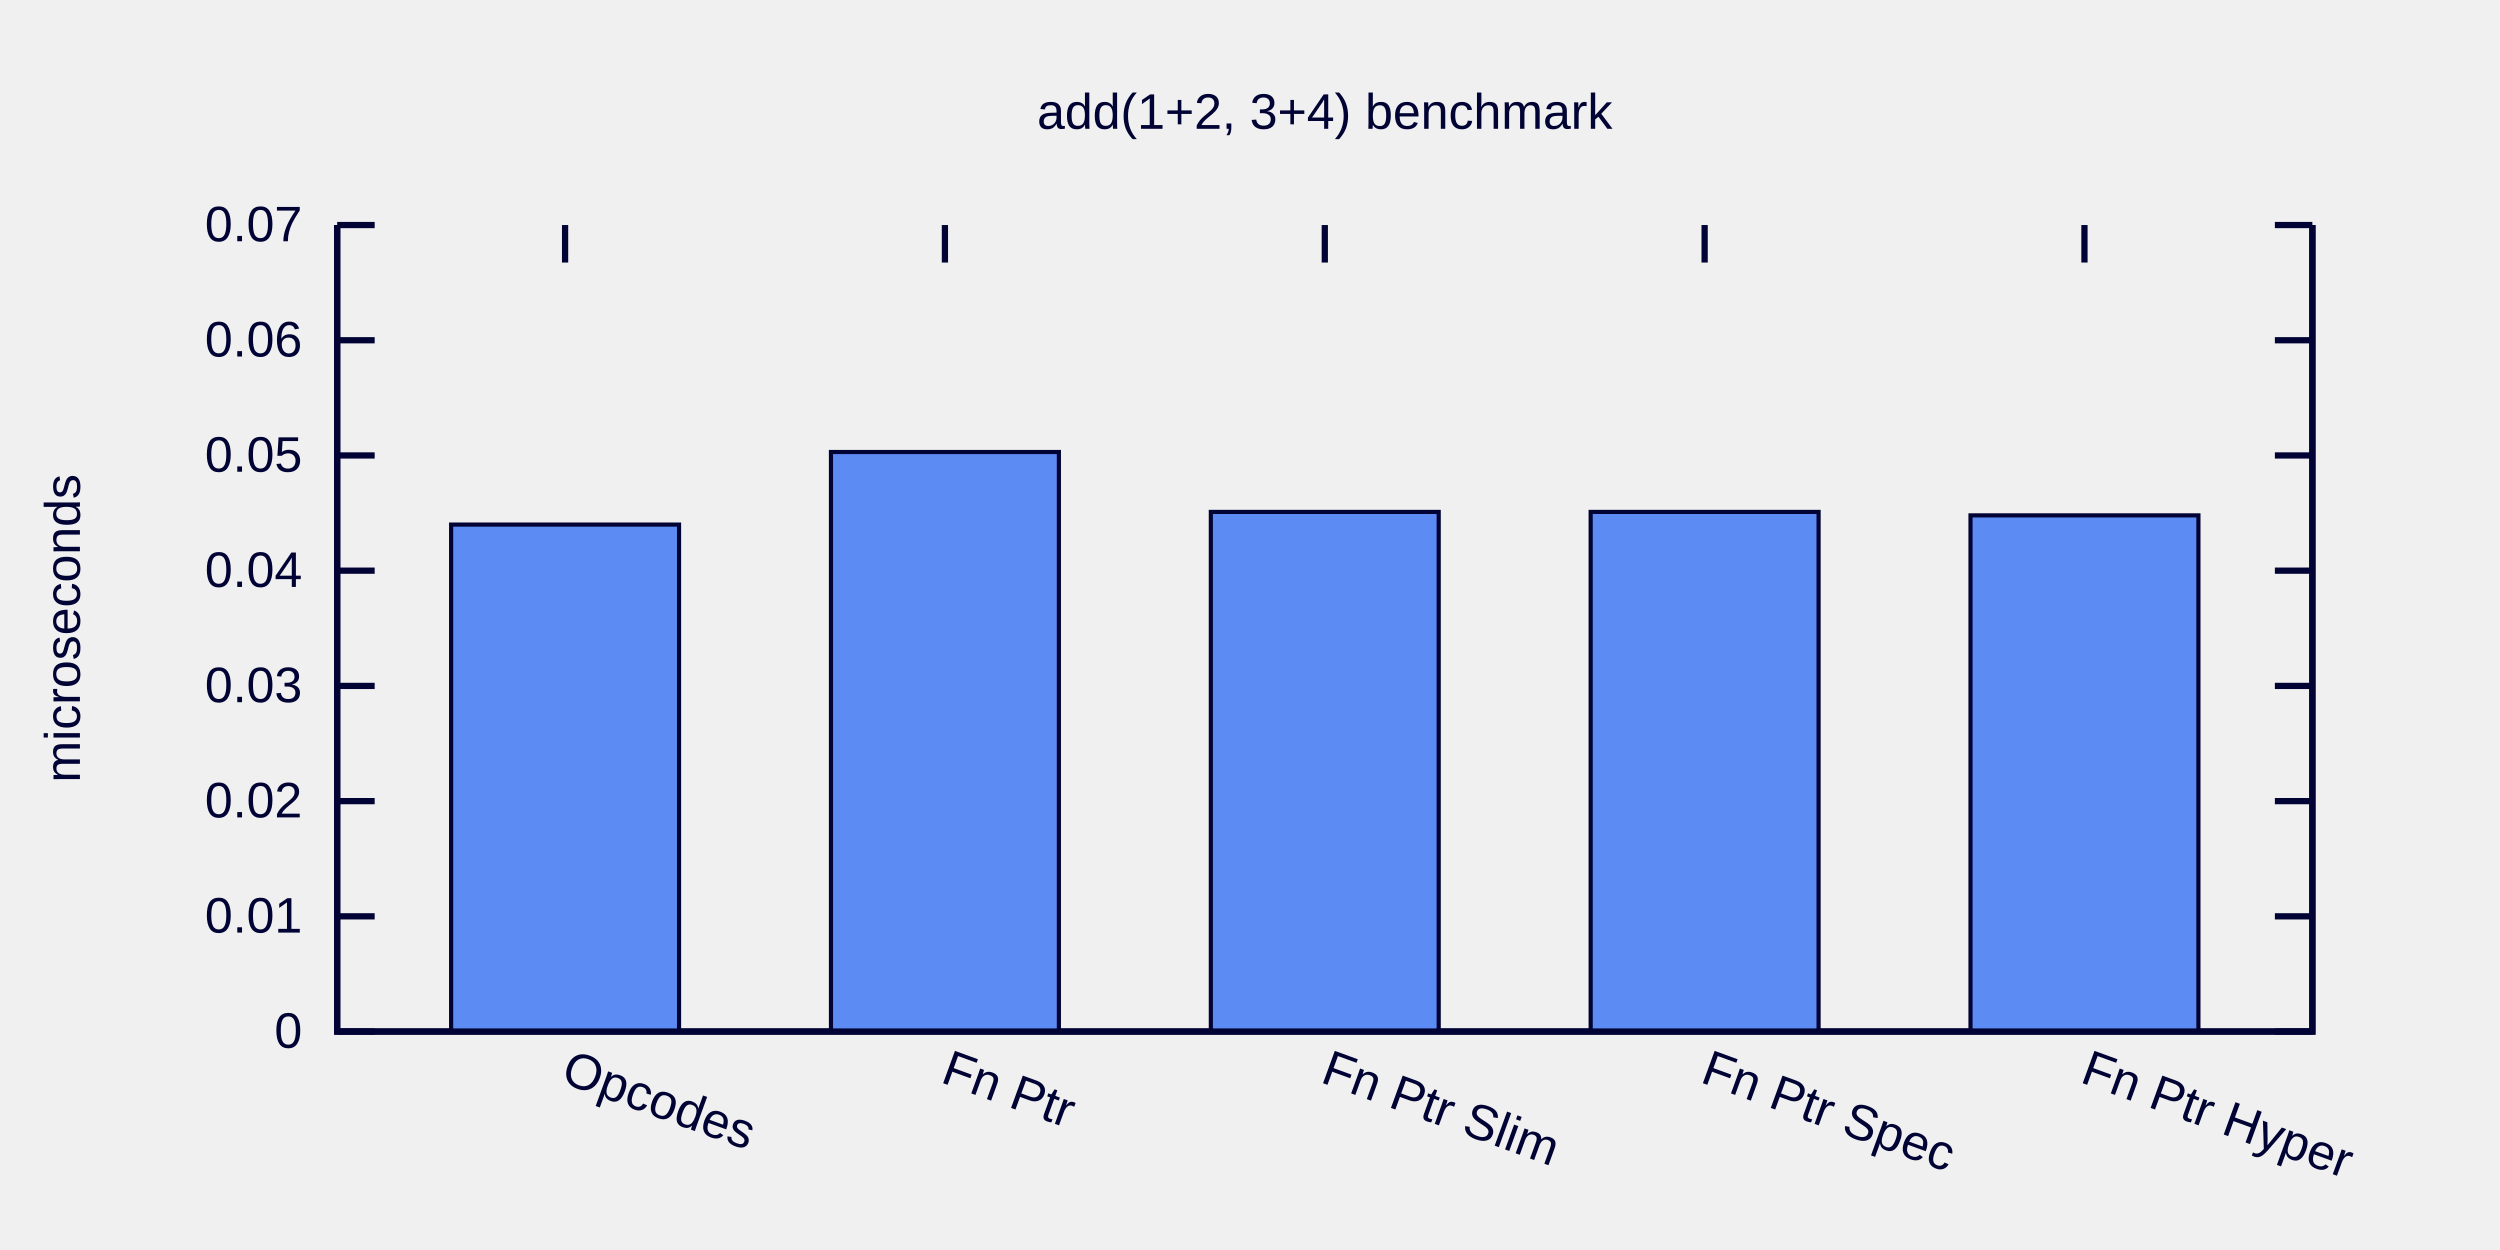
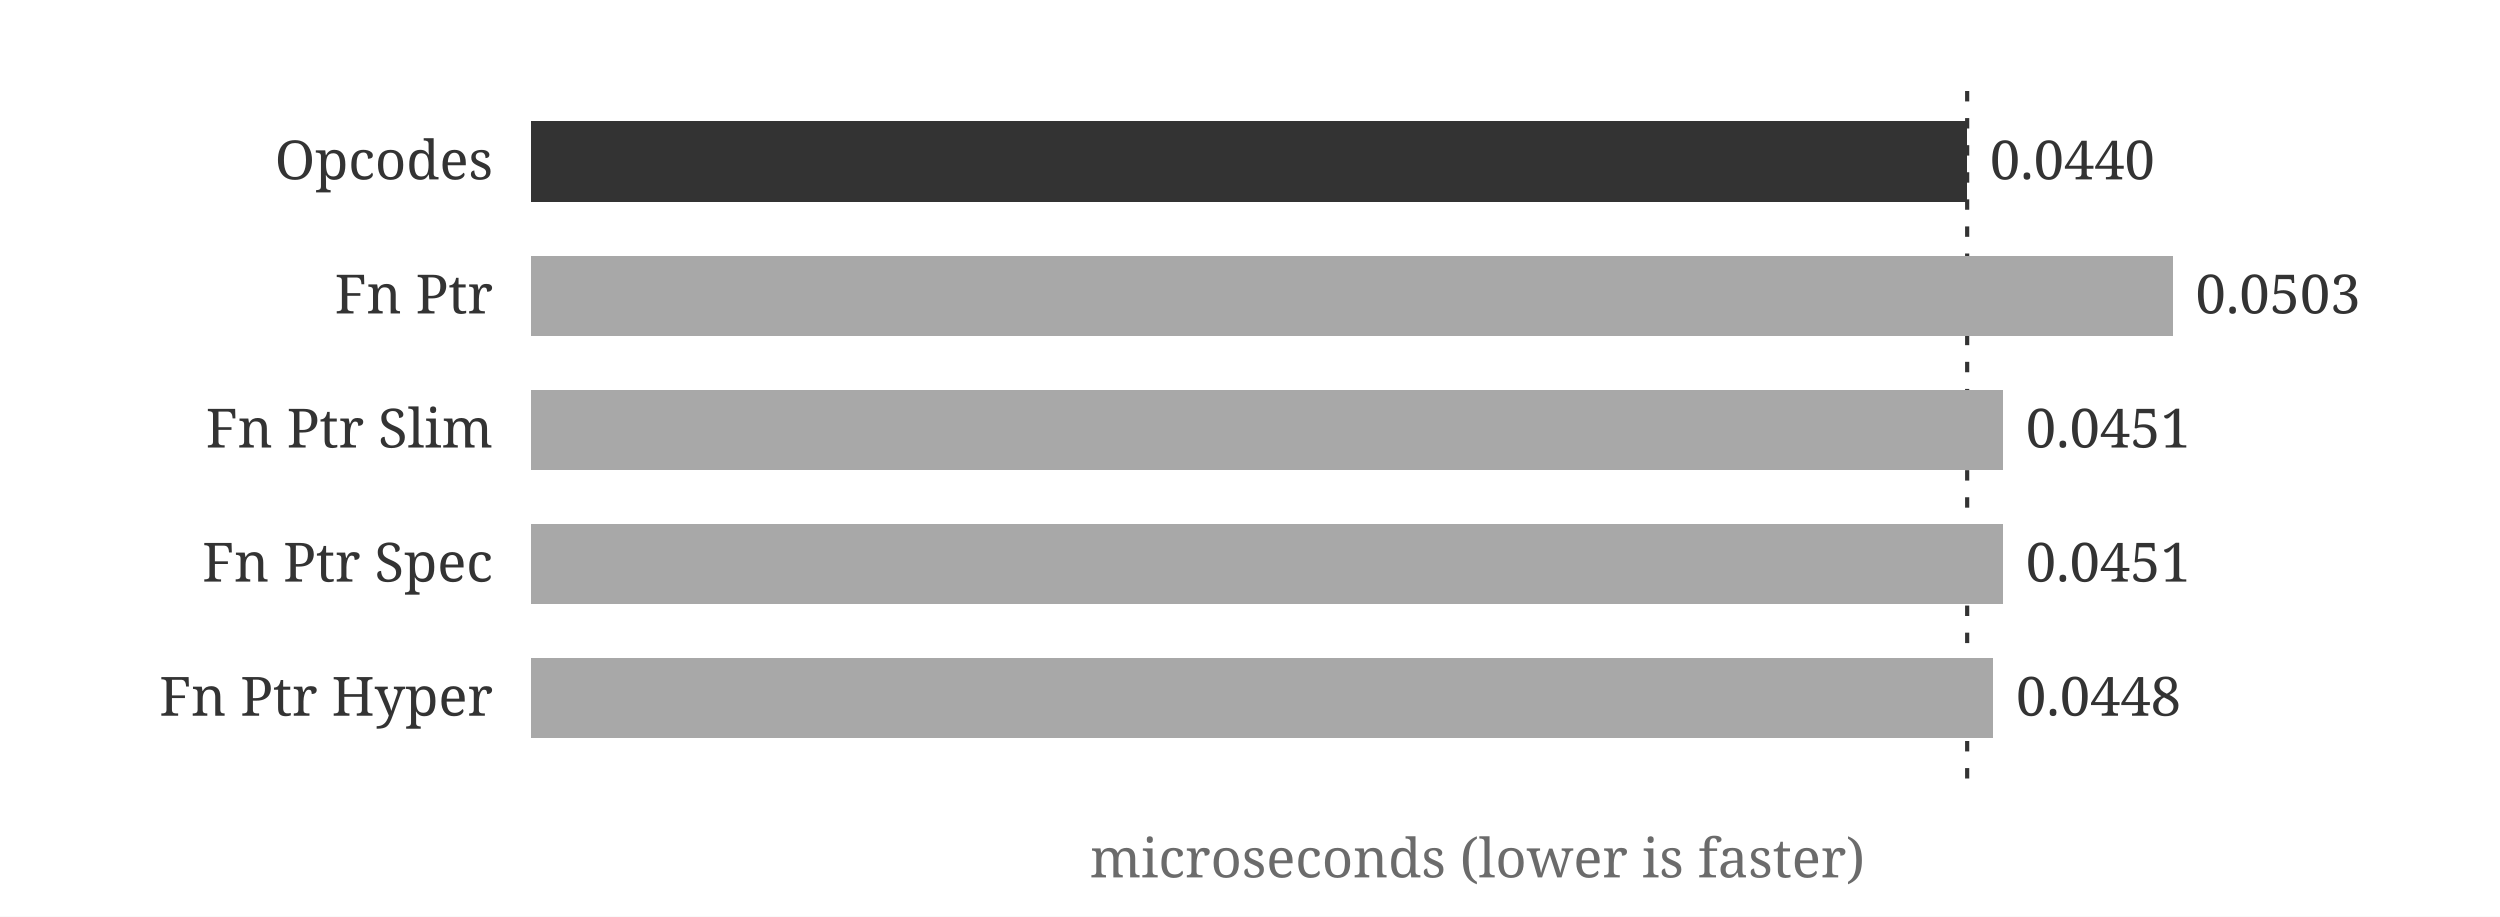
- <svg xmlns="http://www.w3.org/2000/svg" xmlns:xlink="http://www.w3.org/1999/xlink" width="600" height="300" viewBox="0 0 600 300">
+ <svg xmlns="http://www.w3.org/2000/svg" xmlns:xlink="http://www.w3.org/1999/xlink" width="600" height="220" viewBox="0 0 600 220">
  <g id="gnuplot_canvas">
-     <rect x="0" y="0" width="600" height="300" fill="none" />
+     <rect x="0" y="0" width="600" height="220" fill="#ffffff" />
    <defs>
      <circle id="gpDot" r="0.5" stroke-width="0.5" stroke="currentColor" />
-       <path id="gpPt0" stroke-width="0.222" stroke="currentColor" d="M-1,0 h2 M0,-1 v2" />
-       <path id="gpPt1" stroke-width="0.222" stroke="currentColor" d="M-1,-1 L1,1 M1,-1 L-1,1" />
-       <path id="gpPt2" stroke-width="0.222" stroke="currentColor" d="M-1,0 L1,0 M0,-1 L0,1 M-1,-1 L1,1 M-1,1 L1,-1" />
-       <rect id="gpPt3" stroke-width="0.222" stroke="currentColor" x="-1" y="-1" width="2" height="2" />
-       <rect id="gpPt4" stroke-width="0.222" stroke="currentColor" fill="currentColor" x="-1" y="-1" width="2" height="2" />
-       <circle id="gpPt5" stroke-width="0.222" stroke="currentColor" cx="0" cy="0" r="1" />
+       <path id="gpPt0" stroke-width="0.205" stroke="currentColor" d="M-1,0 h2 M0,-1 v2" />
+       <path id="gpPt1" stroke-width="0.205" stroke="currentColor" d="M-1,-1 L1,1 M1,-1 L-1,1" />
+       <path id="gpPt2" stroke-width="0.205" stroke="currentColor" d="M-1,0 L1,0 M0,-1 L0,1 M-1,-1 L1,1 M-1,1 L1,-1" />
+       <rect id="gpPt3" stroke-width="0.205" stroke="currentColor" x="-1" y="-1" width="2" height="2" />
+       <rect id="gpPt4" stroke-width="0.205" stroke="currentColor" fill="currentColor" x="-1" y="-1" width="2" height="2" />
+       <circle id="gpPt5" stroke-width="0.205" stroke="currentColor" cx="0" cy="0" r="1" />
      <use xlink:href="#gpPt5" id="gpPt6" fill="currentColor" stroke="none" />
-       <path id="gpPt7" stroke-width="0.222" stroke="currentColor" d="M0,-1.33 L-1.33,0.67 L1.33,0.67 z" />
+       <path id="gpPt7" stroke-width="0.205" stroke="currentColor" d="M0,-1.33 L-1.33,0.67 L1.33,0.67 z" />
      <use xlink:href="#gpPt7" id="gpPt8" fill="currentColor" stroke="none" />
      <use xlink:href="#gpPt7" id="gpPt9" stroke="currentColor" transform="rotate(180)" />
      <use xlink:href="#gpPt9" id="gpPt10" fill="currentColor" stroke="none" />
      <use xlink:href="#gpPt3" id="gpPt11" stroke="currentColor" transform="rotate(45)" />
      <use xlink:href="#gpPt11" id="gpPt12" fill="currentColor" stroke="none" />
-       <path id="gpPt13" stroke-width="0.222" stroke="currentColor" d="M0,1.330 L1.265,0.411 L0.782,-1.067 L-0.782,-1.076 L-1.265,0.411 z" />
+       <path id="gpPt13" stroke-width="0.205" stroke="currentColor" d="M0,1.330 L1.265,0.411 L0.782,-1.067 L-0.782,-1.076 L-1.265,0.411 z" />
      <use xlink:href="#gpPt13" id="gpPt14" fill="currentColor" stroke="none" />
      <filter id="textbox" filterUnits="objectBoundingBox" x="0" y="0" height="1" width="1">
-         <feFlood flood-color="white" flood-opacity="1" result="bgnd" />
+         <feFlood flood-color="#FFFFFF" flood-opacity="1" result="bgnd" />
        <feComposite in="SourceGraphic" in2="bgnd" operator="atop" />
      </filter>
      <filter id="greybox" filterUnits="objectBoundingBox" x="0" y="0" height="1" width="1">
        <feFlood flood-color="lightgrey" flood-opacity="1" result="grey" />
        <feComposite in="SourceGraphic" in2="grey" operator="atop" />
      </filter>
    </defs>
-     <g fill="none" color="white" stroke="currentColor" stroke-width="1.50" stroke-linecap="butt" stroke-linejoin="miter">
+     <g fill="none" color="#FFFFFF" stroke="currentColor" stroke-width="1.00" stroke-linecap="butt" stroke-linejoin="miter">
</g>
-     <g fill="none" color="black" stroke="currentColor" stroke-width="1.50" stroke-linecap="butt" stroke-linejoin="miter">
-       <path stroke="rgb(  0,   3,  51)" d="M80.92,247.57 L89.92,247.57 M554.97,247.57 L545.97,247.57  " />
-       <g transform="translate(72.53,251.47)" stroke="none" fill="rgb(0,3,51)" font-family="Arial" font-size="12.00" text-anchor="end">
+     <g fill="none" color="black" stroke="currentColor" stroke-width="1.00" stroke-linecap="butt" stroke-linejoin="miter">
+       <path stroke="black" d="M127.40,167.54  " />
+       <g transform="translate(118.30,171.77)" stroke="none" fill="rgb(51,51,51)" font-family="Spectral, Georgia, serif" font-size="13.00" text-anchor="end">
        <text>
-           <tspan font-family="Arial"> 0</tspan>
+           <tspan font-family="Spectral, Georgia, serif">Fn Ptr Hyper</tspan>
        </text>
      </g>
    </g>
-     <g fill="none" color="black" stroke="currentColor" stroke-width="1.50" stroke-linecap="butt" stroke-linejoin="miter">
-       <path stroke="rgb(  0,   3,  51)" d="M80.92,219.92 L89.92,219.92 M554.97,219.92 L545.97,219.92  " />
-       <g transform="translate(72.53,223.82)" stroke="none" fill="rgb(0,3,51)" font-family="Arial" font-size="12.00" text-anchor="end">
+     <g fill="none" color="black" stroke="currentColor" stroke-width="1.00" stroke-linecap="butt" stroke-linejoin="miter">
+       <path stroke="black" d="M127.40,135.36  " />
+       <g transform="translate(118.30,139.59)" stroke="none" fill="rgb(51,51,51)" font-family="Spectral, Georgia, serif" font-size="13.00" text-anchor="end">
        <text>
-           <tspan font-family="Arial"> 0.01</tspan>
+           <tspan font-family="Spectral, Georgia, serif">Fn Ptr Spec</tspan>
        </text>
      </g>
    </g>
-     <g fill="none" color="black" stroke="currentColor" stroke-width="1.50" stroke-linecap="butt" stroke-linejoin="miter">
-       <path stroke="rgb(  0,   3,  51)" d="M80.92,192.27 L89.92,192.27 M554.97,192.27 L545.97,192.27  " />
-       <g transform="translate(72.53,196.17)" stroke="none" fill="rgb(0,3,51)" font-family="Arial" font-size="12.00" text-anchor="end">
+     <g fill="none" color="black" stroke="currentColor" stroke-width="1.00" stroke-linecap="butt" stroke-linejoin="miter">
+       <path stroke="black" d="M127.40,103.18  " />
+       <g transform="translate(118.30,107.41)" stroke="none" fill="rgb(51,51,51)" font-family="Spectral, Georgia, serif" font-size="13.00" text-anchor="end">
        <text>
-           <tspan font-family="Arial"> 0.02</tspan>
+           <tspan font-family="Spectral, Georgia, serif">Fn Ptr Slim</tspan>
        </text>
      </g>
    </g>
-     <g fill="none" color="black" stroke="currentColor" stroke-width="1.50" stroke-linecap="butt" stroke-linejoin="miter">
-       <path stroke="rgb(  0,   3,  51)" d="M80.92,164.62 L89.92,164.62 M554.97,164.62 L545.97,164.62  " />
-       <g transform="translate(72.53,168.52)" stroke="none" fill="rgb(0,3,51)" font-family="Arial" font-size="12.00" text-anchor="end">
+     <g fill="none" color="black" stroke="currentColor" stroke-width="1.00" stroke-linecap="butt" stroke-linejoin="miter">
+       <path stroke="black" d="M127.40,71.00  " />
+       <g transform="translate(118.30,75.23)" stroke="none" fill="rgb(51,51,51)" font-family="Spectral, Georgia, serif" font-size="13.00" text-anchor="end">
        <text>
-           <tspan font-family="Arial"> 0.03</tspan>
+           <tspan font-family="Spectral, Georgia, serif">Fn Ptr</tspan>
        </text>
      </g>
    </g>
-     <g fill="none" color="black" stroke="currentColor" stroke-width="1.50" stroke-linecap="butt" stroke-linejoin="miter">
-       <path stroke="rgb(  0,   3,  51)" d="M80.92,136.96 L89.92,136.96 M554.97,136.96 L545.97,136.96  " />
-       <g transform="translate(72.53,140.86)" stroke="none" fill="rgb(0,3,51)" font-family="Arial" font-size="12.00" text-anchor="end">
+     <g fill="none" color="black" stroke="currentColor" stroke-width="1.00" stroke-linecap="butt" stroke-linejoin="miter">
+       <path stroke="black" d="M127.40,38.82  " />
+       <g transform="translate(118.30,43.05)" stroke="none" fill="rgb(51,51,51)" font-family="Spectral, Georgia, serif" font-size="13.00" text-anchor="end">
        <text>
-           <tspan font-family="Arial"> 0.04</tspan>
+           <tspan font-family="Spectral, Georgia, serif">Opcodes</tspan>
        </text>
      </g>
    </g>
-     <g fill="none" color="black" stroke="currentColor" stroke-width="1.50" stroke-linecap="butt" stroke-linejoin="miter">
-       <path stroke="rgb(  0,   3,  51)" d="M80.92,109.31 L89.92,109.31 M554.97,109.31 L545.97,109.31  " />
-       <g transform="translate(72.53,113.21)" stroke="none" fill="rgb(0,3,51)" font-family="Arial" font-size="12.00" text-anchor="end">
+     <g fill="none" color="black" stroke="currentColor" stroke-width="1.00" stroke-linecap="butt" stroke-linejoin="miter">
+ </g>
+     <g fill="none" color="black" stroke="currentColor" stroke-width="1.00" stroke-linecap="butt" stroke-linejoin="miter">
+       <path stroke="rgb( 51,  51,  51)" stroke-dasharray="2.5,4.0" d="M472.12,186.84 L472.12,19.50  " />
+     </g>
+     <g fill="none" color="black" stroke="currentColor" stroke-width="1.00" stroke-linecap="butt" stroke-linejoin="miter">
+ </g>
+     <g id="gnuplot_plot_1">
+       <g fill="none" color="black" stroke="currentColor" stroke-width="1.00" stroke-linecap="butt" stroke-linejoin="miter">
+         <g stroke="none" shape-rendering="crispEdges">
+           <polygon fill="rgb( 51,  51,  51)" points="127.40,48.47 472.12,48.47 472.12,29.15 127.40,29.15 " />
+           <polygon fill="rgb(168, 168, 168)" points="127.40,80.65 521.48,80.65 521.48,61.33 127.40,61.33 " />
+           <polygon fill="rgb(168, 168, 168)" points="127.40,112.83 480.74,112.83 480.74,93.52 127.40,93.52 " />
+           <polygon fill="rgb(168, 168, 168)" points="127.40,145.01 480.74,145.01 480.74,125.70 127.40,125.70 " />
+           <polygon fill="rgb(168, 168, 168)" points="127.40,177.20 478.39,177.20 478.39,157.88 127.40,157.88 " />
+         </g>
+       </g>
+     </g>
+     <g id="gnuplot_plot_2">
+       <g fill="none" color="black" stroke="currentColor" stroke-width="1.00" stroke-linecap="butt" stroke-linejoin="miter">
+         <g transform="translate(477.57,43.05)" stroke="none" fill="rgb(51,51,51)" font-family="Spectral, Georgia, serif" font-size="13.00" text-anchor="start">
+           <text>
+             <tspan font-family="Spectral, Georgia, serif">0.0440</tspan>
+           </text>
+         </g>
+         <g transform="translate(526.93,75.23)" stroke="none" fill="rgb(51,51,51)" font-family="Spectral, Georgia, serif" font-size="13.00" text-anchor="start">
+           <text>
+             <tspan font-family="Spectral, Georgia, serif">0.0503</tspan>
+           </text>
+         </g>
+         <g transform="translate(486.19,107.41)" stroke="none" fill="rgb(51,51,51)" font-family="Spectral, Georgia, serif" font-size="13.00" text-anchor="start">
+           <text>
+             <tspan font-family="Spectral, Georgia, serif">0.0451</tspan>
+           </text>
+         </g>
+         <g transform="translate(486.19,139.59)" stroke="none" fill="rgb(51,51,51)" font-family="Spectral, Georgia, serif" font-size="13.00" text-anchor="start">
+           <text>
+             <tspan font-family="Spectral, Georgia, serif">0.0451</tspan>
+           </text>
+         </g>
+         <g transform="translate(483.84,171.77)" stroke="none" fill="rgb(51,51,51)" font-family="Spectral, Georgia, serif" font-size="13.00" text-anchor="start">
+           <text>
+             <tspan font-family="Spectral, Georgia, serif">0.0448</tspan>
+           </text>
+         </g>
+       </g>
+     </g>
+     <g fill="none" color="#FFFFFF" stroke="rgb( 51,  51,  51)" stroke-width="2.00" stroke-linecap="butt" stroke-linejoin="miter">
+ </g>
+     <g fill="none" color="black" stroke="currentColor" stroke-width="2.00" stroke-linecap="butt" stroke-linejoin="miter">
+       <g transform="translate(354.59,210.58)" stroke="none" fill="rgb(107,107,107)" font-family="Spectral, Georgia, serif" font-size="13.00" text-anchor="middle">
        <text>
-           <tspan font-family="Arial"> 0.05</tspan>
+           <tspan font-family="Spectral, Georgia, serif">microseconds (lower is faster)</tspan>
        </text>
      </g>
    </g>
-     <g fill="none" color="black" stroke="currentColor" stroke-width="1.50" stroke-linecap="butt" stroke-linejoin="miter">
-       <path stroke="rgb(  0,   3,  51)" d="M80.92,81.66 L89.92,81.66 M554.97,81.66 L545.97,81.66  " />
-       <g transform="translate(72.53,85.56)" stroke="none" fill="rgb(0,3,51)" font-family="Arial" font-size="12.00" text-anchor="end">
-         <text>
-           <tspan font-family="Arial"> 0.06</tspan>
-         </text>
-       </g>
-     </g>
-     <g fill="none" color="black" stroke="currentColor" stroke-width="1.50" stroke-linecap="butt" stroke-linejoin="miter">
-       <path stroke="rgb(  0,   3,  51)" d="M80.92,54.01 L89.92,54.01 M554.97,54.01 L545.97,54.01  " />
-       <g transform="translate(72.53,57.91)" stroke="none" fill="rgb(0,3,51)" font-family="Arial" font-size="12.00" text-anchor="end">
-         <text>
-           <tspan font-family="Arial"> 0.07</tspan>
-         </text>
-       </g>
-     </g>
-     <g fill="none" color="black" stroke="currentColor" stroke-width="1.50" stroke-linecap="butt" stroke-linejoin="miter">
-       <path stroke="rgb(  0,   3,  51)" d="M135.62,247.57 L135.62,238.57 M135.62,54.01 L135.62,63.01  " />
-       <g transform="translate(134.28,259.63) rotate(20.00)" stroke="none" fill="rgb(0,3,51)" font-family="Arial" font-size="12.00" text-anchor="start">
-         <text>
-           <tspan font-family="Arial">Opcodes</tspan>
-         </text>
-       </g>
-     </g>
-     <g fill="none" color="black" stroke="currentColor" stroke-width="1.50" stroke-linecap="butt" stroke-linejoin="miter">
-       <path stroke="rgb(  0,   3,  51)" d="M226.78,247.57 L226.78,238.57 M226.78,54.01 L226.78,63.01  " />
-       <g transform="translate(225.44,259.63) rotate(20.00)" stroke="none" fill="rgb(0,3,51)" font-family="Arial" font-size="12.00" text-anchor="start">
-         <text>
-           <tspan font-family="Arial">Fn Ptr</tspan>
-         </text>
-       </g>
-     </g>
-     <g fill="none" color="black" stroke="currentColor" stroke-width="1.50" stroke-linecap="butt" stroke-linejoin="miter">
-       <path stroke="rgb(  0,   3,  51)" d="M317.95,247.57 L317.95,238.57 M317.95,54.01 L317.95,63.01  " />
-       <g transform="translate(316.61,259.63) rotate(20.00)" stroke="none" fill="rgb(0,3,51)" font-family="Arial" font-size="12.00" text-anchor="start">
-         <text>
-           <tspan font-family="Arial">Fn Ptr Slim</tspan>
-         </text>
-       </g>
-     </g>
-     <g fill="none" color="black" stroke="currentColor" stroke-width="1.50" stroke-linecap="butt" stroke-linejoin="miter">
-       <path stroke="rgb(  0,   3,  51)" d="M409.11,247.57 L409.11,238.57 M409.11,54.01 L409.11,63.01  " />
-       <g transform="translate(407.77,259.63) rotate(20.00)" stroke="none" fill="rgb(0,3,51)" font-family="Arial" font-size="12.00" text-anchor="start">
-         <text>
-           <tspan font-family="Arial">Fn Ptr Spec</tspan>
-         </text>
-       </g>
-     </g>
-     <g fill="none" color="black" stroke="currentColor" stroke-width="1.50" stroke-linecap="butt" stroke-linejoin="miter">
-       <path stroke="rgb(  0,   3,  51)" d="M500.27,247.57 L500.27,238.57 M500.27,54.01 L500.27,63.01  " />
-       <g transform="translate(498.93,259.63) rotate(20.00)" stroke="none" fill="rgb(0,3,51)" font-family="Arial" font-size="12.00" text-anchor="start">
-         <text>
-           <tspan font-family="Arial">Fn Ptr Hyper</tspan>
-         </text>
-       </g>
-     </g>
-     <g fill="none" color="black" stroke="currentColor" stroke-width="1.50" stroke-linecap="butt" stroke-linejoin="miter">
- </g>
-     <g fill="none" color="black" stroke="currentColor" stroke-width="1.50" stroke-linecap="butt" stroke-linejoin="miter">
-       <path stroke="rgb(  0,   3,  51)" d="M80.92,54.01 L80.92,247.57 L554.97,247.57 L554.97,54.01 M80.92,54.01  " />
-     </g>
-     <g fill="none" color="black" stroke="currentColor" stroke-width="1.50" stroke-linecap="butt" stroke-linejoin="miter">
- </g>
-     <g id="gnuplot_plot_1">
-       <g fill="none" color="white" stroke="rgb(  0,   3,  51)" stroke-width="1.00" stroke-linecap="butt" stroke-linejoin="miter">
- </g>
-       <g fill="none" color="black" stroke="currentColor" stroke-width="1.00" stroke-linecap="butt" stroke-linejoin="miter">
-         <g stroke="none" shape-rendering="crispEdges">
-           <polygon fill="rgb( 92, 140, 243)" points="108.27,247.57 162.98,247.57 162.98,125.89 108.27,125.89 " />
-         </g>
-         <path stroke="rgb(  0,   3,  51)" d="M108.27,247.57 L108.27,125.90 L162.97,125.90 L162.97,247.57 L108.27,247.57 Z  " />
-       </g>
-       <g fill="none" color="black" stroke="currentColor" stroke-width="1.00" stroke-linecap="butt" stroke-linejoin="miter">
-         <g stroke="none" shape-rendering="crispEdges">
-           <polygon fill="rgb( 92, 140, 243)" points="199.43,247.57 254.14,247.57 254.14,108.47 199.43,108.47 " />
-         </g>
-         <path stroke="rgb(  0,   3,  51)" d="M199.43,247.57 L199.43,108.48 L254.13,108.48 L254.13,247.57 L199.43,247.57 Z  " />
-       </g>
-       <g fill="none" color="black" stroke="currentColor" stroke-width="1.00" stroke-linecap="butt" stroke-linejoin="miter">
-         <g stroke="none" shape-rendering="crispEdges">
-           <polygon fill="rgb( 92, 140, 243)" points="290.60,247.57 345.30,247.57 345.30,122.85 290.60,122.85 " />
-         </g>
-         <path stroke="rgb(  0,   3,  51)" d="M290.60,247.57 L290.60,122.86 L345.29,122.86 L345.29,247.57 L290.60,247.57 Z  " />
-       </g>
-       <g fill="none" color="black" stroke="currentColor" stroke-width="1.00" stroke-linecap="butt" stroke-linejoin="miter">
-         <g stroke="none" shape-rendering="crispEdges">
-           <polygon fill="rgb( 92, 140, 243)" points="381.76,247.57 436.47,247.57 436.47,122.85 381.76,122.85 " />
-         </g>
-         <path stroke="rgb(  0,   3,  51)" d="M381.76,247.57 L381.76,122.86 L436.46,122.86 L436.46,247.57 L381.76,247.57 Z  " />
-       </g>
-       <g fill="none" color="black" stroke="currentColor" stroke-width="1.00" stroke-linecap="butt" stroke-linejoin="miter">
-         <g stroke="none" shape-rendering="crispEdges">
-           <polygon fill="rgb( 92, 140, 243)" points="472.92,247.57 527.63,247.57 527.63,123.68 472.92,123.68 " />
-         </g>
-         <path stroke="rgb(  0,   3,  51)" d="M472.92,247.57 L472.92,123.69 L527.62,123.69 L527.62,247.57 L472.92,247.57 Z  " />
-       </g>
-       <g fill="none" color="black" stroke="currentColor" stroke-width="1.00" stroke-linecap="butt" stroke-linejoin="miter">
- </g>
-     </g>
-     <g fill="none" color="white" stroke="rgb( 64, 120, 242)" stroke-width="2.00" stroke-linecap="butt" stroke-linejoin="miter">
- </g>
    <g fill="none" color="black" stroke="currentColor" stroke-width="2.00" stroke-linecap="butt" stroke-linejoin="miter">
</g>
-     <g fill="none" color="black" stroke="black" stroke-width="1.50" stroke-linecap="butt" stroke-linejoin="miter">
+     <g fill="none" color="black" stroke="currentColor" stroke-width="1.00" stroke-linecap="butt" stroke-linejoin="miter">
</g>
-     <g fill="none" color="black" stroke="currentColor" stroke-width="1.50" stroke-linecap="butt" stroke-linejoin="miter">
-       <path stroke="rgb(  0,   3,  51)" d="M80.92,54.01 L80.92,247.57 L554.97,247.57 L554.97,54.01 M80.92,54.01  " />
-       <g transform="translate(19.18,150.79) rotate(270.00)" stroke="none" fill="rgb(0,3,51)" font-family="Arial" font-size="12.00" text-anchor="middle">
-         <text>
-           <tspan font-family="Arial">microseconds</tspan>
-         </text>
-       </g>
-     </g>
-     <g fill="none" color="black" stroke="currentColor" stroke-width="1.50" stroke-linecap="butt" stroke-linejoin="miter">
- </g>
-     <g fill="none" color="black" stroke="currentColor" stroke-width="1.50" stroke-linecap="butt" stroke-linejoin="miter">
-       <g transform="translate(317.94,30.91)" stroke="none" fill="rgb(0,3,51)" font-family="Arial" font-size="12.00" text-anchor="middle">
-         <text>
-           <tspan font-family="Arial">add(1+2, 3+4) benchmark</tspan>
-         </text>
-       </g>
-     </g>
-     <g fill="none" color="black" stroke="currentColor" stroke-width="1.50" stroke-linecap="butt" stroke-linejoin="miter">
+     <g fill="none" color="black" stroke="currentColor" stroke-width="1.00" stroke-linecap="butt" stroke-linejoin="miter">
</g>
  </g>
</svg>
